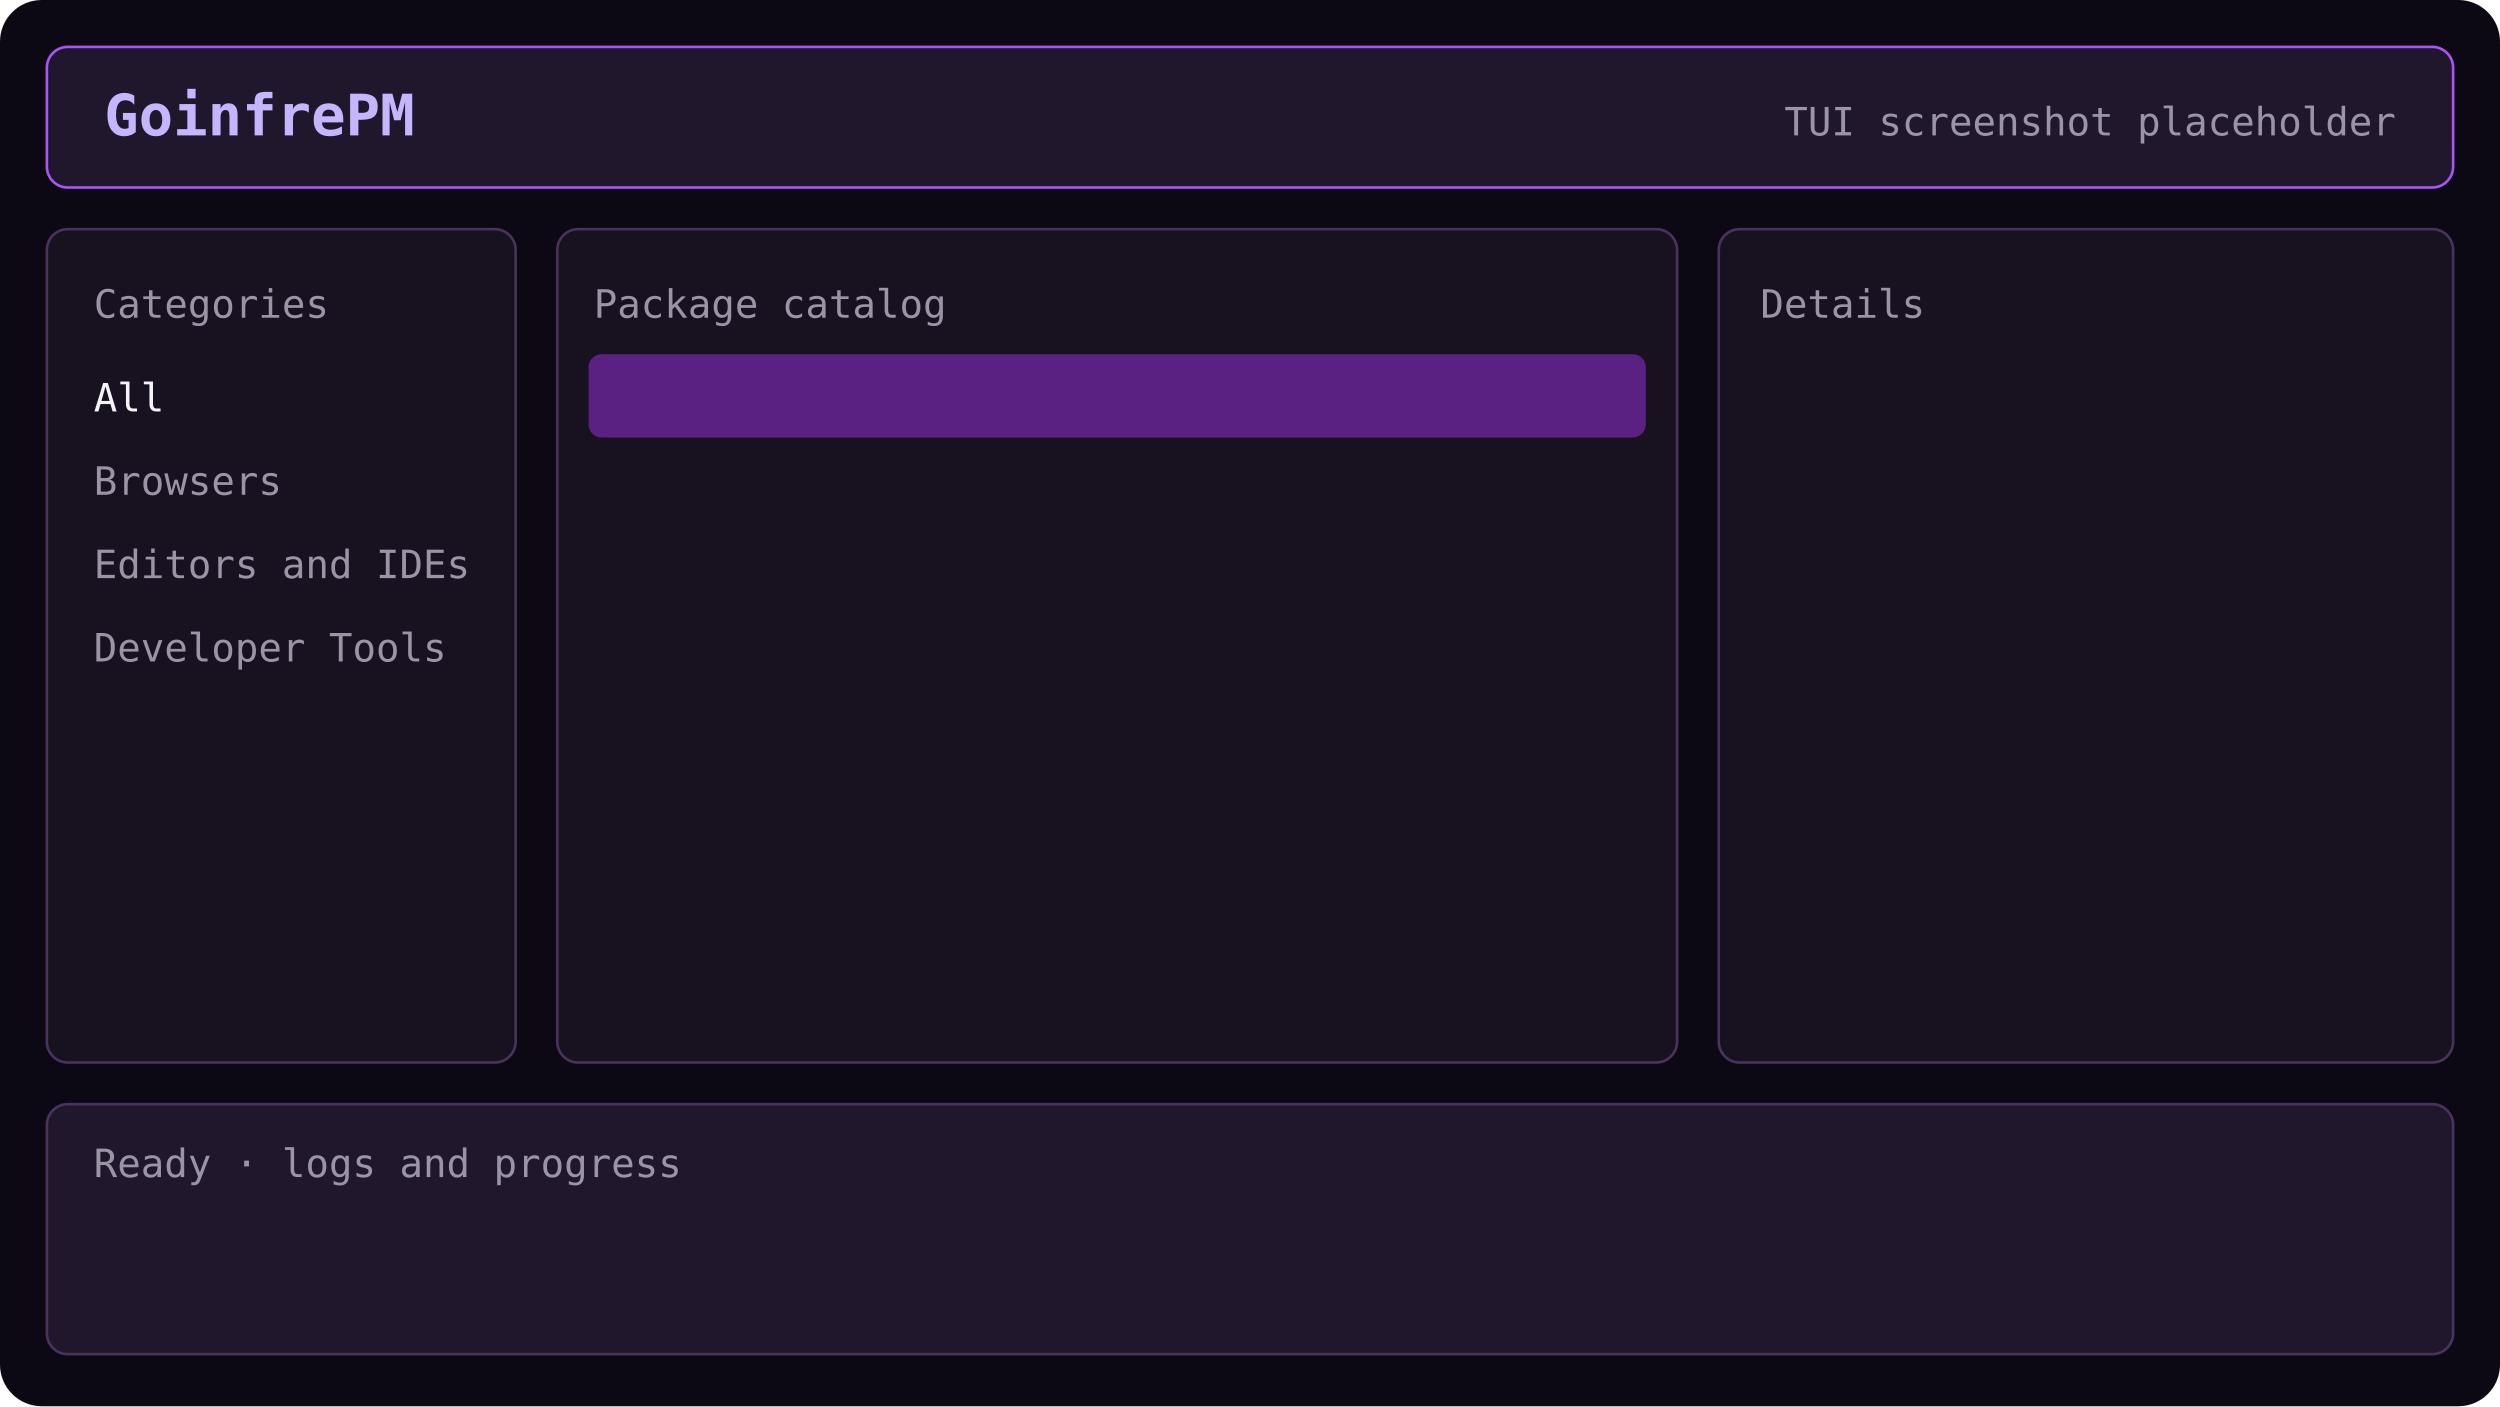
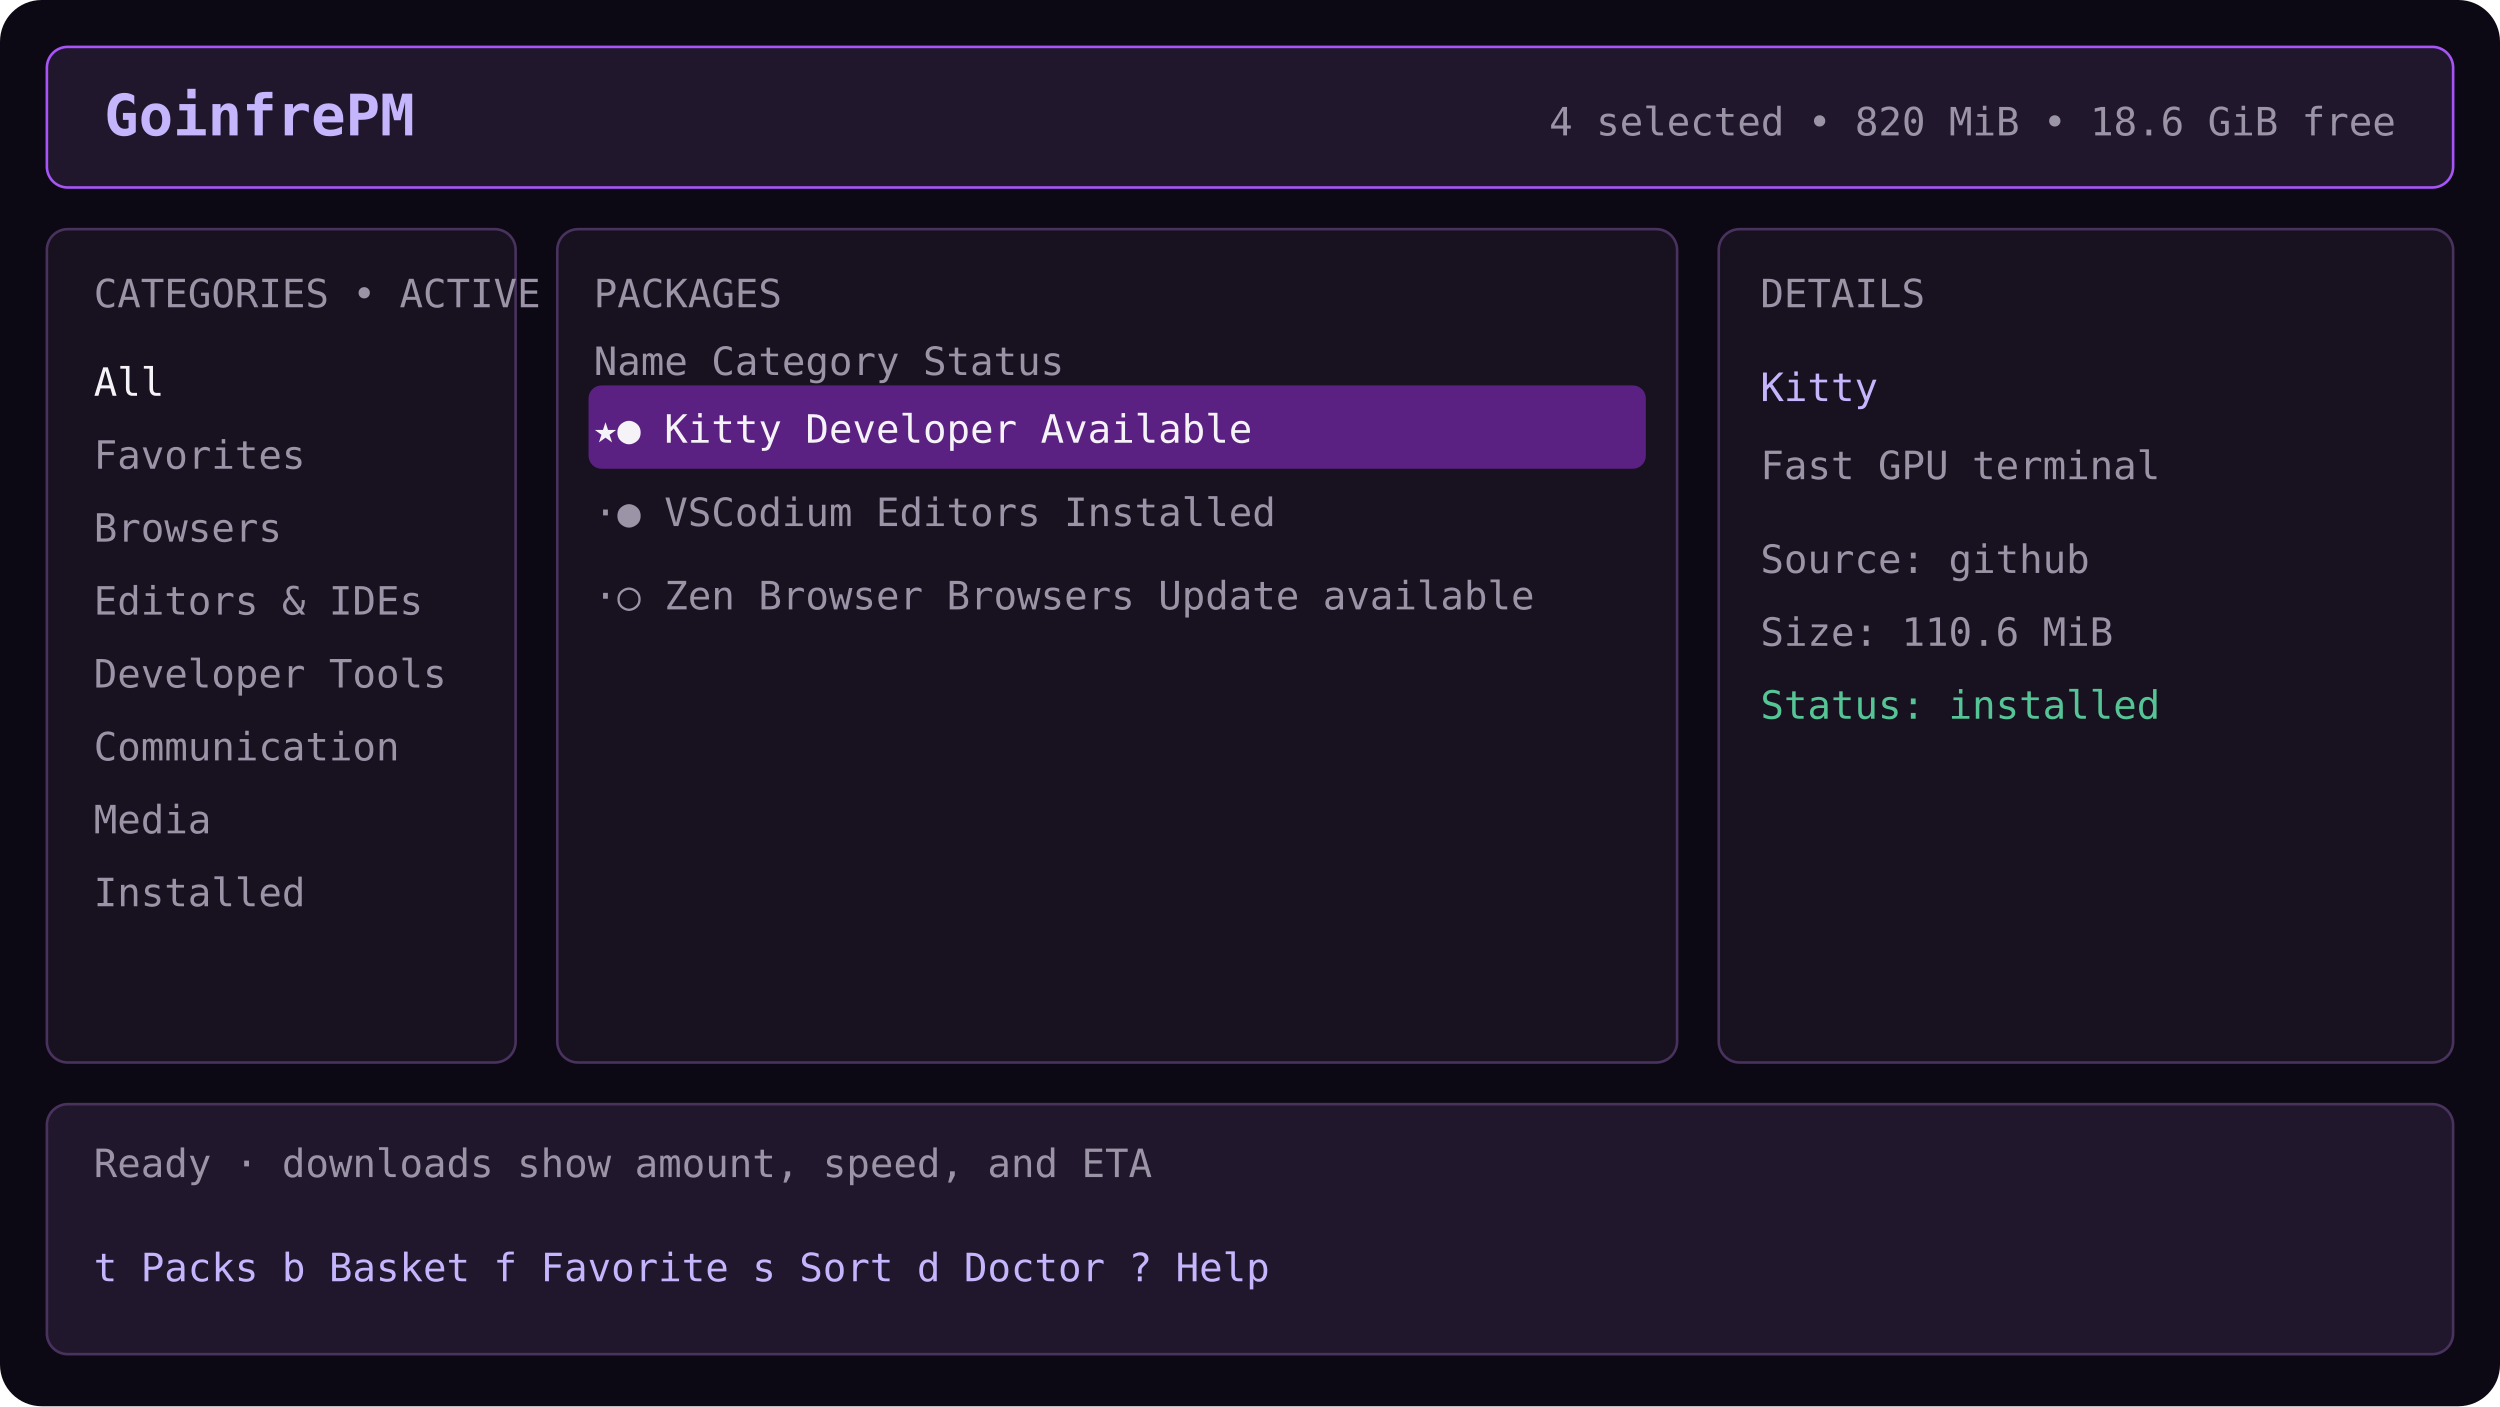
<svg xmlns="http://www.w3.org/2000/svg" width="960" height="540" viewBox="0 0 960 540" role="img" aria-label="GoinfrePM TUI screenshot placeholder">
  <rect width="960" height="540" rx="16" fill="#0d0914" />
  <rect x="18" y="18" width="924" height="54" rx="8" fill="#21172d" stroke="#a855f7" />
  <text x="40" y="52" fill="#c4b5fd" font-family="monospace" font-size="22" font-weight="bold">GoinfrePM</text>
-   <text x="920" y="52" fill="#9b93a6" text-anchor="end" font-family="monospace" font-size="15">TUI screenshot placeholder</text>
+   <text x="920" y="52" fill="#9b93a6" text-anchor="end" font-family="monospace" font-size="15">4 selected • 820 MiB • 18.6 GiB free</text>
  <rect x="18" y="88" width="180" height="320" rx="8" fill="#171120" stroke="#49325e" />
  <rect x="214" y="88" width="430" height="320" rx="8" fill="#171120" stroke="#49325e" />
  <rect x="660" y="88" width="282" height="320" rx="8" fill="#171120" stroke="#49325e" />
  <rect x="18" y="424" width="924" height="96" rx="8" fill="#21172d" stroke="#49325e" />
-   <rect x="226" y="136" width="406" height="32" rx="5" fill="#5b2182" />
+   <rect x="226" y="148" width="406" height="32" rx="5" fill="#5b2182" />
  <g fill="#9b93a6" font-family="monospace" font-size="15">
-     <text x="36" y="122">Categories</text>
-     <text x="36" y="158" fill="#f5f3f7">All</text>
-     <text x="36" y="190">Browsers</text>
-     <text x="36" y="222">Editors and IDEs</text>
-     <text x="36" y="254">Developer Tools</text>
-     <text x="228" y="122">Package catalog</text>
-     <text x="676" y="122">Details</text>
-     <text x="36" y="452">Ready · logs and progress</text>
+     <text x="36" y="118">CATEGORIES • ACTIVE</text>
+     <text x="36" y="152" fill="#f5f3f7">All</text>
+     <text x="36" y="180">Favorites</text>
+     <text x="36" y="208">Browsers</text>
+     <text x="36" y="236">Editors &amp; IDEs</text>
+     <text x="36" y="264">Developer Tools</text>
+     <text x="36" y="292">Communication</text>
+     <text x="36" y="320">Media</text>
+     <text x="36" y="348">Installed</text>
+     <text x="228" y="118">PACKAGES</text>
+     <text x="228" y="144">   Name          Category       Status</text>
+     <text x="228" y="170" fill="#f5f3f7">★● Kitty         Developer      Available</text>
+     <text x="228" y="202">·● VSCodium      Editors        Installed</text>
+     <text x="228" y="234">·○ Zen Browser   Browsers       Update available</text>
+     <text x="676" y="118">DETAILS</text>
+     <text x="676" y="154" fill="#c4b5fd">Kitty</text>
+     <text x="676" y="184">Fast GPU terminal</text>
+     <text x="676" y="220">Source: github</text>
+     <text x="676" y="248">Size: 110.6 MiB</text>
+     <text x="676" y="276" fill="#56c596">Status: installed</text>
+     <text x="36" y="452">Ready · downloads show amount, speed, and ETA</text>
+     <text x="36" y="492" fill="#c4b5fd">t Packs   b Basket   f Favorite   s Sort   d Doctor   ? Help</text>
  </g>
</svg>
